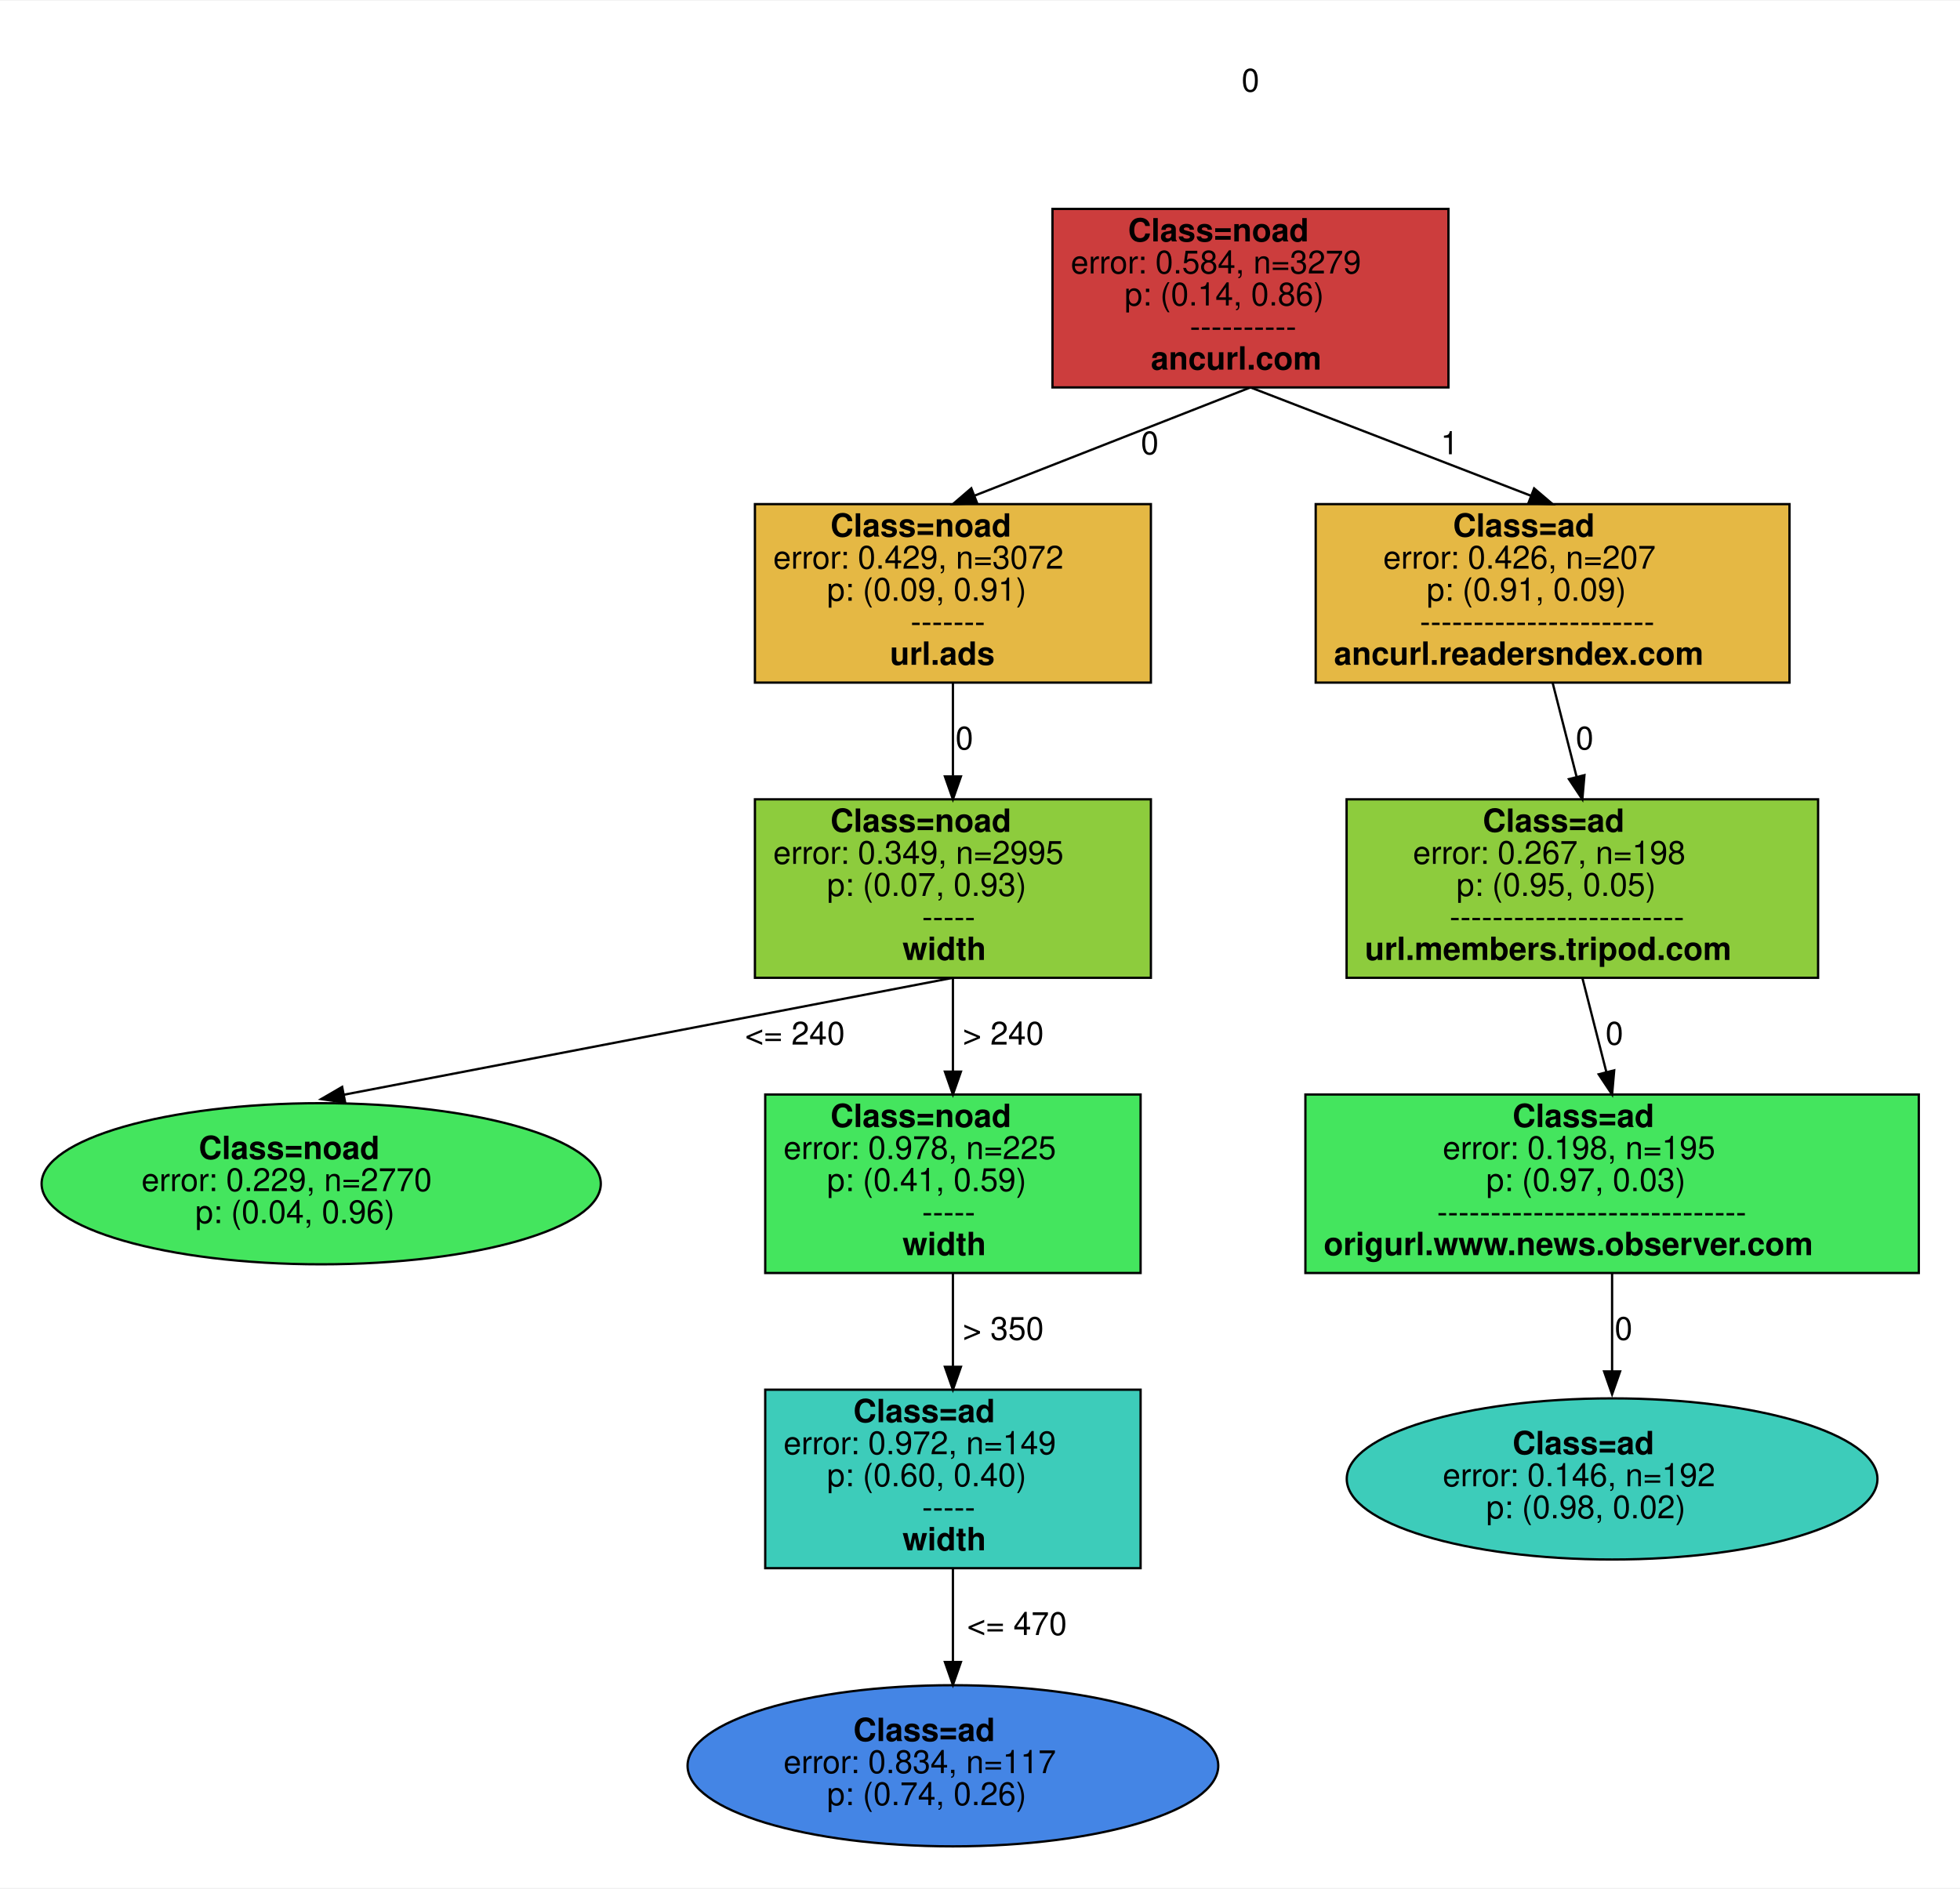
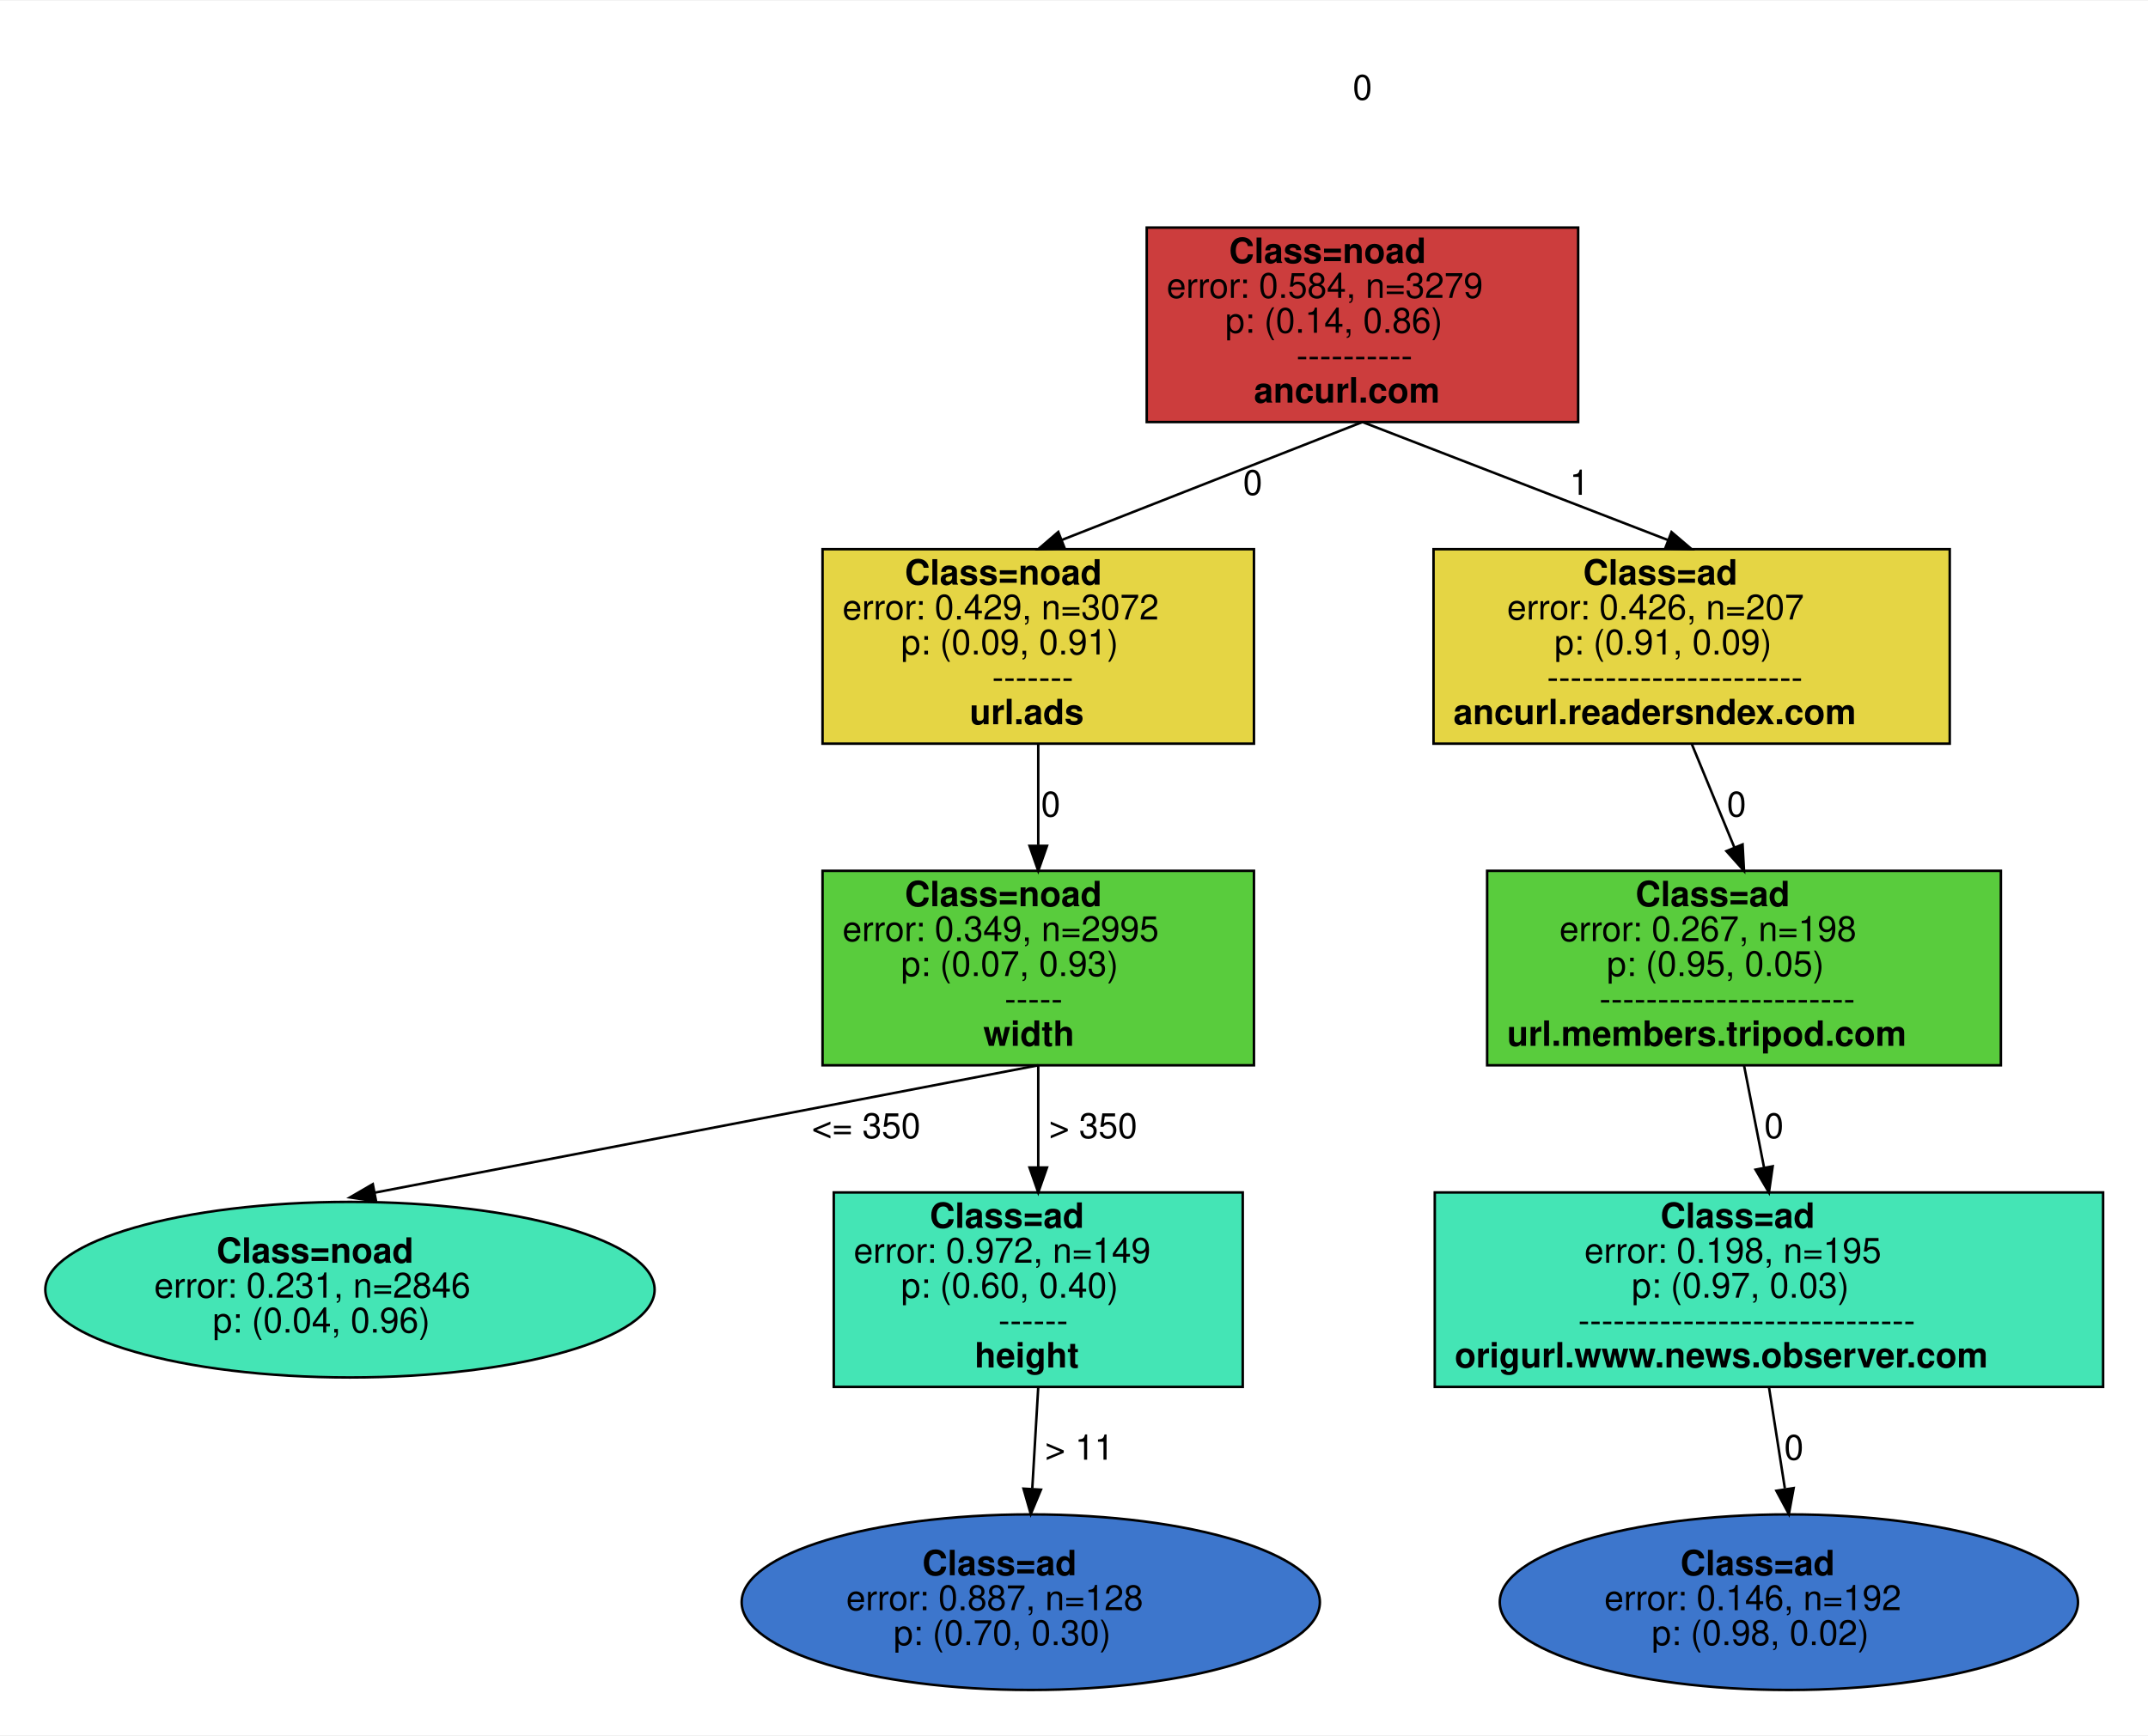
- <svg xmlns="http://www.w3.org/2000/svg" width="856pt" height="825pt" viewBox="0.00 0.00 856.33 824.71">
-   <g id="graph0" class="graph" transform="scale(1 1) rotate(0) translate(18 806.71)">
-     <polygon fill="white" stroke="transparent" points="-18,18 -18,-806.71 838.33,-806.71 838.33,18 -18,18" />
+ <svg xmlns="http://www.w3.org/2000/svg" width="861pt" height="696pt" viewBox="0.00 0.00 861.33 695.71">
+   <g id="graph0" class="graph" transform="scale(1 1) rotate(0) translate(18 677.71)">
+     <polygon fill="white" stroke="transparent" points="-18,18 -18,-677.71 843.33,-677.71 843.33,18 -18,18" />
    <g id="node1" class="node">
-       <polygon fill="white" stroke="transparent" points="555.33,-788.71 501.33,-788.71 501.33,-752.71 555.33,-752.71 555.33,-788.71" />
-       <text text-anchor="middle" x="528.33" y="-767.01" font-family="Helvetica,sans-Serif" font-size="14.00">0</text>
+       <polygon fill="white" stroke="transparent" points="555.33,-659.71 501.33,-659.71 501.33,-623.71 555.33,-623.71 555.33,-659.71" />
+       <text text-anchor="middle" x="528.33" y="-638.01" font-family="Helvetica,sans-Serif" font-size="14.00">0</text>
    </g>
    <g id="node2" class="node">
-       <polygon fill="#cc3d3d" stroke="black" points="614.83,-715.71 441.83,-715.71 441.83,-637.71 614.83,-637.71 614.83,-715.71" />
-       <text text-anchor="start" x="474.83" y="-701.51" font-family="Helvetica,sans-Serif" font-weight="bold" font-size="14.00"> Class=noad </text>
-       <text text-anchor="start" x="576.83" y="-701.51" font-family="Helvetica,sans-Serif" font-size="14.00"> </text>
-       <text text-anchor="start" x="449.83" y="-687.51" font-family="Helvetica,sans-Serif" font-size="14.00"> error: 0.584, n=3279 </text>
-       <text text-anchor="start" x="473.33" y="-673.51" font-family="Helvetica,sans-Serif" font-size="14.00"> p: (0.14, 0.86) </text>
-       <text text-anchor="start" x="501.83" y="-659.51" font-family="Helvetica,sans-Serif" font-size="14.00">----------</text>
-       <text text-anchor="start" x="484.83" y="-645.51" font-family="Helvetica,sans-Serif" font-weight="bold" font-size="14.00">ancurl.com</text>
+       <polygon fill="#cc3d3d" stroke="black" points="614.83,-586.71 441.83,-586.71 441.83,-508.71 614.83,-508.71 614.83,-586.71" />
+       <text text-anchor="start" x="474.83" y="-572.51" font-family="Helvetica,sans-Serif" font-weight="bold" font-size="14.00"> Class=noad </text>
+       <text text-anchor="start" x="576.83" y="-572.51" font-family="Helvetica,sans-Serif" font-size="14.00"> </text>
+       <text text-anchor="start" x="449.83" y="-558.51" font-family="Helvetica,sans-Serif" font-size="14.00"> error: 0.584, n=3279 </text>
+       <text text-anchor="start" x="473.33" y="-544.51" font-family="Helvetica,sans-Serif" font-size="14.00"> p: (0.14, 0.86) </text>
+       <text text-anchor="start" x="501.83" y="-530.51" font-family="Helvetica,sans-Serif" font-size="14.00">----------</text>
+       <text text-anchor="start" x="484.83" y="-516.51" font-family="Helvetica,sans-Serif" font-weight="bold" font-size="14.00">ancurl.com</text>
    </g>
    <g id="node3" class="node">
-       <polygon fill="#e5b844" stroke="black" points="484.83,-586.71 311.83,-586.71 311.83,-508.71 484.83,-508.71 484.83,-586.71" />
-       <text text-anchor="start" x="344.83" y="-572.51" font-family="Helvetica,sans-Serif" font-weight="bold" font-size="14.00"> Class=noad </text>
-       <text text-anchor="start" x="446.83" y="-572.51" font-family="Helvetica,sans-Serif" font-size="14.00"> </text>
-       <text text-anchor="start" x="319.83" y="-558.51" font-family="Helvetica,sans-Serif" font-size="14.00"> error: 0.429, n=3072 </text>
-       <text text-anchor="start" x="343.33" y="-544.51" font-family="Helvetica,sans-Serif" font-size="14.00"> p: (0.09, 0.91) </text>
-       <text text-anchor="start" x="379.83" y="-530.51" font-family="Helvetica,sans-Serif" font-size="14.00">-------</text>
-       <text text-anchor="start" x="370.83" y="-516.51" font-family="Helvetica,sans-Serif" font-weight="bold" font-size="14.00">url.ads</text>
+       <polygon fill="#e5d544" stroke="black" points="484.83,-457.71 311.83,-457.71 311.83,-379.71 484.83,-379.71 484.83,-457.71" />
+       <text text-anchor="start" x="344.83" y="-443.51" font-family="Helvetica,sans-Serif" font-weight="bold" font-size="14.00"> Class=noad </text>
+       <text text-anchor="start" x="446.83" y="-443.51" font-family="Helvetica,sans-Serif" font-size="14.00"> </text>
+       <text text-anchor="start" x="319.83" y="-429.51" font-family="Helvetica,sans-Serif" font-size="14.00"> error: 0.429, n=3072 </text>
+       <text text-anchor="start" x="343.33" y="-415.51" font-family="Helvetica,sans-Serif" font-size="14.00"> p: (0.09, 0.91) </text>
+       <text text-anchor="start" x="379.83" y="-401.51" font-family="Helvetica,sans-Serif" font-size="14.00">-------</text>
+       <text text-anchor="start" x="370.83" y="-387.51" font-family="Helvetica,sans-Serif" font-weight="bold" font-size="14.00">url.ads</text>
    </g>
    <g id="edge2" class="edge">
-       <path fill="none" stroke="black" d="M528.33,-637.71C528.33,-637.71 437.49,-602.07 407.68,-590.38" />
-       <polygon fill="black" stroke="black" points="408.92,-587.1 398.33,-586.71 406.36,-593.62 408.92,-587.1" />
-       <text text-anchor="middle" x="484.33" y="-608.51" font-family="Helvetica,sans-Serif" font-size="14.00">0</text>
+       <path fill="none" stroke="black" d="M528.33,-508.71C528.33,-508.71 437.49,-473.07 407.68,-461.38" />
+       <polygon fill="black" stroke="black" points="408.92,-458.1 398.33,-457.71 406.36,-464.62 408.92,-458.1" />
+       <text text-anchor="middle" x="484.33" y="-479.51" font-family="Helvetica,sans-Serif" font-size="14.00">0</text>
    </g>
    <g id="node4" class="node">
-       <polygon fill="#e5b844" stroke="black" points="763.83,-586.71 556.83,-586.71 556.83,-508.71 763.83,-508.71 763.83,-586.71" />
-       <text text-anchor="start" x="616.83" y="-572.51" font-family="Helvetica,sans-Serif" font-weight="bold" font-size="14.00"> Class=ad </text>
-       <text text-anchor="start" x="698.83" y="-572.51" font-family="Helvetica,sans-Serif" font-size="14.00"> </text>
-       <text text-anchor="start" x="586.33" y="-558.51" font-family="Helvetica,sans-Serif" font-size="14.00"> error: 0.426, n=207 </text>
-       <text text-anchor="start" x="605.33" y="-544.51" font-family="Helvetica,sans-Serif" font-size="14.00"> p: (0.91, 0.09) </text>
-       <text text-anchor="start" x="602.33" y="-530.51" font-family="Helvetica,sans-Serif" font-size="14.00">----------------------</text>
-       <text text-anchor="start" x="564.83" y="-516.51" font-family="Helvetica,sans-Serif" font-weight="bold" font-size="14.00">ancurl.readersndex.com</text>
+       <polygon fill="#e5d544" stroke="black" points="763.83,-457.71 556.83,-457.71 556.83,-379.71 763.83,-379.71 763.83,-457.71" />
+       <text text-anchor="start" x="616.83" y="-443.51" font-family="Helvetica,sans-Serif" font-weight="bold" font-size="14.00"> Class=ad </text>
+       <text text-anchor="start" x="698.83" y="-443.51" font-family="Helvetica,sans-Serif" font-size="14.00"> </text>
+       <text text-anchor="start" x="586.33" y="-429.51" font-family="Helvetica,sans-Serif" font-size="14.00"> error: 0.426, n=207 </text>
+       <text text-anchor="start" x="605.33" y="-415.51" font-family="Helvetica,sans-Serif" font-size="14.00"> p: (0.91, 0.09) </text>
+       <text text-anchor="start" x="602.33" y="-401.51" font-family="Helvetica,sans-Serif" font-size="14.00">----------------------</text>
+       <text text-anchor="start" x="564.83" y="-387.51" font-family="Helvetica,sans-Serif" font-weight="bold" font-size="14.00">ancurl.readersndex.com</text>
    </g>
    <g id="edge3" class="edge">
-       <path fill="none" stroke="black" d="M528.33,-637.71C528.33,-637.71 620.57,-602.07 650.84,-590.38" />
-       <polygon fill="black" stroke="black" points="652.26,-593.58 660.33,-586.71 649.74,-587.05 652.26,-593.58" />
-       <text text-anchor="middle" x="615.33" y="-608.51" font-family="Helvetica,sans-Serif" font-size="14.00">1</text>
+       <path fill="none" stroke="black" d="M528.33,-508.71C528.33,-508.71 620.57,-473.07 650.84,-461.38" />
+       <polygon fill="black" stroke="black" points="652.26,-464.58 660.33,-457.71 649.74,-458.05 652.26,-464.58" />
+       <text text-anchor="middle" x="615.33" y="-479.51" font-family="Helvetica,sans-Serif" font-size="14.00">1</text>
    </g>
    <g id="node5" class="node">
-       <polygon fill="#8dcc3d" stroke="black" points="484.83,-457.71 311.83,-457.71 311.83,-379.71 484.83,-379.71 484.83,-457.71" />
-       <text text-anchor="start" x="344.83" y="-443.51" font-family="Helvetica,sans-Serif" font-weight="bold" font-size="14.00"> Class=noad </text>
-       <text text-anchor="start" x="446.83" y="-443.51" font-family="Helvetica,sans-Serif" font-size="14.00"> </text>
-       <text text-anchor="start" x="319.83" y="-429.51" font-family="Helvetica,sans-Serif" font-size="14.00"> error: 0.349, n=2995 </text>
-       <text text-anchor="start" x="343.33" y="-415.51" font-family="Helvetica,sans-Serif" font-size="14.00"> p: (0.07, 0.93) </text>
-       <text text-anchor="start" x="384.83" y="-401.51" font-family="Helvetica,sans-Serif" font-size="14.00">-----</text>
-       <text text-anchor="start" x="376.33" y="-387.51" font-family="Helvetica,sans-Serif" font-weight="bold" font-size="14.00">width</text>
-     </g>
-     <g id="edge4" class="edge">
-       <path fill="none" stroke="black" d="M398.33,-508.71C398.33,-508.71 398.33,-482.93 398.33,-468.03" />
-       <polygon fill="black" stroke="black" points="401.83,-467.71 398.33,-457.71 394.83,-467.71 401.83,-467.71" />
-       <text text-anchor="middle" x="403.33" y="-479.51" font-family="Helvetica,sans-Serif" font-size="14.00">0</text>
-     </g>
-     <g id="node10" class="node">
-       <polygon fill="#8dcc3d" stroke="black" points="776.33,-457.71 570.33,-457.71 570.33,-379.71 776.33,-379.71 776.33,-457.71" />
-       <text text-anchor="start" x="629.83" y="-443.51" font-family="Helvetica,sans-Serif" font-weight="bold" font-size="14.00"> Class=ad </text>
-       <text text-anchor="start" x="711.83" y="-443.51" font-family="Helvetica,sans-Serif" font-size="14.00"> </text>
-       <text text-anchor="start" x="599.33" y="-429.51" font-family="Helvetica,sans-Serif" font-size="14.00"> error: 0.267, n=198 </text>
-       <text text-anchor="start" x="618.33" y="-415.51" font-family="Helvetica,sans-Serif" font-size="14.00"> p: (0.95, 0.05) </text>
-       <text text-anchor="start" x="615.33" y="-401.51" font-family="Helvetica,sans-Serif" font-size="14.00">----------------------</text>
-       <text text-anchor="start" x="578.33" y="-387.51" font-family="Helvetica,sans-Serif" font-weight="bold" font-size="14.00">url.members.tripod.com</text>
-     </g>
-     <g id="edge9" class="edge">
-       <path fill="none" stroke="black" d="M660.33,-508.71C660.33,-508.71 667.05,-482.36 670.82,-467.54" />
-       <polygon fill="black" stroke="black" points="674.25,-468.27 673.33,-457.71 667.47,-466.54 674.25,-468.27" />
-       <text text-anchor="middle" x="674.33" y="-479.51" font-family="Helvetica,sans-Serif" font-size="14.00">0</text>
-     </g>
-     <g id="node6" class="node">
-       <ellipse fill="#44e55e" stroke="black" cx="122.33" cy="-289.71" rx="122.16" ry="35.21" />
-       <text text-anchor="start" x="68.83" y="-300.51" font-family="Helvetica,sans-Serif" font-weight="bold" font-size="14.00"> Class=noad </text>
-       <text text-anchor="start" x="170.83" y="-300.51" font-family="Helvetica,sans-Serif" font-size="14.00"> </text>
-       <text text-anchor="start" x="43.83" y="-286.51" font-family="Helvetica,sans-Serif" font-size="14.00"> error: 0.229, n=2770 </text>
-       <text text-anchor="start" x="67.33" y="-272.51" font-family="Helvetica,sans-Serif" font-size="14.00"> p: (0.04, 0.96) </text>
-     </g>
-     <g id="edge5" class="edge">
-       <path fill="none" stroke="black" d="M398.33,-379.71C398.33,-379.71 181.32,-338.04 132.15,-328.6" />
-       <polygon fill="black" stroke="black" points="132.81,-325.16 122.33,-326.71 131.49,-332.03 132.81,-325.16" />
-       <text text-anchor="middle" x="329.33" y="-350.51" font-family="Helvetica,sans-Serif" font-size="14.00">&lt;= 240</text>
-     </g>
-     <g id="node7" class="node">
-       <polygon fill="#44e55e" stroke="black" points="480.33,-328.71 316.33,-328.71 316.33,-250.71 480.33,-250.71 480.33,-328.71" />
+       <polygon fill="#59cc3d" stroke="black" points="484.83,-328.71 311.83,-328.71 311.83,-250.71 484.83,-250.71 484.83,-328.71" />
      <text text-anchor="start" x="344.83" y="-314.51" font-family="Helvetica,sans-Serif" font-weight="bold" font-size="14.00"> Class=noad </text>
      <text text-anchor="start" x="446.83" y="-314.51" font-family="Helvetica,sans-Serif" font-size="14.00"> </text>
-       <text text-anchor="start" x="324.33" y="-300.51" font-family="Helvetica,sans-Serif" font-size="14.00"> error: 0.978, n=225 </text>
-       <text text-anchor="start" x="343.33" y="-286.51" font-family="Helvetica,sans-Serif" font-size="14.00"> p: (0.41, 0.59) </text>
+       <text text-anchor="start" x="319.83" y="-300.51" font-family="Helvetica,sans-Serif" font-size="14.00"> error: 0.349, n=2995 </text>
+       <text text-anchor="start" x="343.33" y="-286.51" font-family="Helvetica,sans-Serif" font-size="14.00"> p: (0.07, 0.93) </text>
      <text text-anchor="start" x="384.83" y="-272.51" font-family="Helvetica,sans-Serif" font-size="14.00">-----</text>
      <text text-anchor="start" x="376.33" y="-258.51" font-family="Helvetica,sans-Serif" font-weight="bold" font-size="14.00">width</text>
    </g>
-     <g id="edge6" class="edge">
+     <g id="edge4" class="edge">
      <path fill="none" stroke="black" d="M398.33,-379.71C398.33,-379.71 398.33,-353.93 398.33,-339.03" />
      <polygon fill="black" stroke="black" points="401.83,-338.71 398.33,-328.71 394.83,-338.71 401.83,-338.71" />
-       <text text-anchor="middle" x="420.33" y="-350.51" font-family="Helvetica,sans-Serif" font-size="14.00">&gt; 240</text>
+       <text text-anchor="middle" x="403.33" y="-350.51" font-family="Helvetica,sans-Serif" font-size="14.00">0</text>
    </g>
-     <g id="node8" class="node">
-       <polygon fill="#3dccba" stroke="black" points="480.33,-199.71 316.33,-199.71 316.33,-121.71 480.33,-121.71 480.33,-199.71" />
+     <g id="node9" class="node">
+       <polygon fill="#59cc3d" stroke="black" points="784.33,-328.71 578.33,-328.71 578.33,-250.71 784.33,-250.71 784.33,-328.71" />
+       <text text-anchor="start" x="637.83" y="-314.51" font-family="Helvetica,sans-Serif" font-weight="bold" font-size="14.00"> Class=ad </text>
+       <text text-anchor="start" x="719.83" y="-314.51" font-family="Helvetica,sans-Serif" font-size="14.00"> </text>
+       <text text-anchor="start" x="607.33" y="-300.51" font-family="Helvetica,sans-Serif" font-size="14.00"> error: 0.267, n=198 </text>
+       <text text-anchor="start" x="626.33" y="-286.51" font-family="Helvetica,sans-Serif" font-size="14.00"> p: (0.95, 0.05) </text>
+       <text text-anchor="start" x="623.33" y="-272.51" font-family="Helvetica,sans-Serif" font-size="14.00">----------------------</text>
+       <text text-anchor="start" x="586.33" y="-258.51" font-family="Helvetica,sans-Serif" font-weight="bold" font-size="14.00">url.members.tripod.com</text>
+     </g>
+     <g id="edge8" class="edge">
+       <path fill="none" stroke="black" d="M660.33,-379.71C660.33,-379.71 671.42,-352.79 677.48,-338.06" />
+       <polygon fill="black" stroke="black" points="680.76,-339.29 681.33,-328.71 674.29,-336.62 680.76,-339.29" />
+       <text text-anchor="middle" x="678.33" y="-350.51" font-family="Helvetica,sans-Serif" font-size="14.00">0</text>
+     </g>
+     <g id="node6" class="node">
+       <ellipse fill="#44e5b5" stroke="black" cx="122.33" cy="-160.71" rx="122.16" ry="35.21" />
+       <text text-anchor="start" x="68.83" y="-171.51" font-family="Helvetica,sans-Serif" font-weight="bold" font-size="14.00"> Class=noad </text>
+       <text text-anchor="start" x="170.83" y="-171.51" font-family="Helvetica,sans-Serif" font-size="14.00"> </text>
+       <text text-anchor="start" x="43.83" y="-157.51" font-family="Helvetica,sans-Serif" font-size="14.00"> error: 0.231, n=2846 </text>
+       <text text-anchor="start" x="67.33" y="-143.51" font-family="Helvetica,sans-Serif" font-size="14.00"> p: (0.04, 0.96) </text>
+     </g>
+     <g id="edge5" class="edge">
+       <path fill="none" stroke="black" d="M398.33,-250.71C398.33,-250.71 181.32,-209.04 132.15,-199.6" />
+       <polygon fill="black" stroke="black" points="132.81,-196.16 122.33,-197.71 131.49,-203.03 132.81,-196.16" />
+       <text text-anchor="middle" x="329.33" y="-221.51" font-family="Helvetica,sans-Serif" font-size="14.00">&lt;= 350</text>
+     </g>
+     <g id="node7" class="node">
+       <polygon fill="#44e5b5" stroke="black" points="480.33,-199.71 316.33,-199.71 316.33,-121.71 480.33,-121.71 480.33,-199.71" />
      <text text-anchor="start" x="354.83" y="-185.51" font-family="Helvetica,sans-Serif" font-weight="bold" font-size="14.00"> Class=ad </text>
      <text text-anchor="start" x="436.83" y="-185.51" font-family="Helvetica,sans-Serif" font-size="14.00"> </text>
      <text text-anchor="start" x="324.33" y="-171.51" font-family="Helvetica,sans-Serif" font-size="14.00"> error: 0.972, n=149 </text>
      <text text-anchor="start" x="343.33" y="-157.51" font-family="Helvetica,sans-Serif" font-size="14.00"> p: (0.60, 0.40) </text>
-       <text text-anchor="start" x="384.83" y="-143.51" font-family="Helvetica,sans-Serif" font-size="14.00">-----</text>
-       <text text-anchor="start" x="376.33" y="-129.51" font-family="Helvetica,sans-Serif" font-weight="bold" font-size="14.00">width</text>
+       <text text-anchor="start" x="382.33" y="-143.51" font-family="Helvetica,sans-Serif" font-size="14.00">------</text>
+       <text text-anchor="start" x="372.83" y="-129.51" font-family="Helvetica,sans-Serif" font-weight="bold" font-size="14.00">height</text>
    </g>
-     <g id="edge7" class="edge">
+     <g id="edge6" class="edge">
      <path fill="none" stroke="black" d="M398.33,-250.71C398.33,-250.71 398.33,-224.93 398.33,-210.03" />
      <polygon fill="black" stroke="black" points="401.83,-209.71 398.33,-199.71 394.83,-209.71 401.83,-209.71" />
      <text text-anchor="middle" x="420.33" y="-221.51" font-family="Helvetica,sans-Serif" font-size="14.00">&gt; 350</text>
    </g>
-     <g id="node9" class="node">
-       <ellipse fill="#4485e5" stroke="black" cx="398.33" cy="-35.36" rx="115.93" ry="35.21" />
-       <text text-anchor="start" x="354.83" y="-46.16" font-family="Helvetica,sans-Serif" font-weight="bold" font-size="14.00"> Class=ad </text>
-       <text text-anchor="start" x="436.83" y="-46.16" font-family="Helvetica,sans-Serif" font-size="14.00"> </text>
-       <text text-anchor="start" x="324.33" y="-32.16" font-family="Helvetica,sans-Serif" font-size="14.00"> error: 0.834, n=117 </text>
-       <text text-anchor="start" x="343.33" y="-18.16" font-family="Helvetica,sans-Serif" font-size="14.00"> p: (0.74, 0.26) </text>
+     <g id="node8" class="node">
+       <ellipse fill="#3d76cc" stroke="black" cx="395.33" cy="-35.36" rx="115.93" ry="35.21" />
+       <text text-anchor="start" x="351.83" y="-46.16" font-family="Helvetica,sans-Serif" font-weight="bold" font-size="14.00"> Class=ad </text>
+       <text text-anchor="start" x="433.83" y="-46.16" font-family="Helvetica,sans-Serif" font-size="14.00"> </text>
+       <text text-anchor="start" x="321.33" y="-32.16" font-family="Helvetica,sans-Serif" font-size="14.00"> error: 0.887, n=128 </text>
+       <text text-anchor="start" x="340.33" y="-18.16" font-family="Helvetica,sans-Serif" font-size="14.00"> p: (0.70, 0.30) </text>
    </g>
-     <g id="edge8" class="edge">
-       <path fill="none" stroke="black" d="M398.33,-121.71C398.33,-121.71 398.33,-95.93 398.33,-81.03" />
-       <polygon fill="black" stroke="black" points="401.83,-80.71 398.33,-70.71 394.83,-80.71 401.83,-80.71" />
-       <text text-anchor="middle" x="426.33" y="-92.51" font-family="Helvetica,sans-Serif" font-size="14.00">&lt;= 470</text>
+     <g id="edge7" class="edge">
+       <path fill="none" stroke="black" d="M398.33,-121.71C398.33,-121.71 396.81,-95.93 395.94,-81.03" />
+       <polygon fill="black" stroke="black" points="399.41,-80.49 395.33,-70.71 392.42,-80.9 399.41,-80.49" />
+       <text text-anchor="middle" x="414.83" y="-92.51" font-family="Helvetica,sans-Serif" font-size="14.00">&gt; 11</text>
+     </g>
+     <g id="node10" class="node">
+       <polygon fill="#44e5b5" stroke="black" points="825.33,-199.71 557.33,-199.71 557.33,-121.71 825.33,-121.71 825.33,-199.71" />
+       <text text-anchor="start" x="647.83" y="-185.51" font-family="Helvetica,sans-Serif" font-weight="bold" font-size="14.00"> Class=ad </text>
+       <text text-anchor="start" x="729.83" y="-185.51" font-family="Helvetica,sans-Serif" font-size="14.00"> </text>
+       <text text-anchor="start" x="617.33" y="-171.51" font-family="Helvetica,sans-Serif" font-size="14.00"> error: 0.198, n=195 </text>
+       <text text-anchor="start" x="636.33" y="-157.51" font-family="Helvetica,sans-Serif" font-size="14.00"> p: (0.97, 0.03) </text>
+       <text text-anchor="start" x="614.83" y="-143.51" font-family="Helvetica,sans-Serif" font-size="14.00">-----------------------------</text>
+       <text text-anchor="start" x="565.33" y="-129.51" font-family="Helvetica,sans-Serif" font-weight="bold" font-size="14.00">origurl.www.news.observer.com</text>
+     </g>
+     <g id="edge9" class="edge">
+       <path fill="none" stroke="black" d="M681.33,-250.71C681.33,-250.71 686.5,-224.36 689.4,-209.54" />
+       <polygon fill="black" stroke="black" points="692.84,-210.2 691.33,-199.71 685.97,-208.85 692.84,-210.2" />
+       <text text-anchor="middle" x="693.33" y="-221.51" font-family="Helvetica,sans-Serif" font-size="14.00">0</text>
    </g>
    <g id="node11" class="node">
-       <polygon fill="#44e55e" stroke="black" points="820.33,-328.71 552.33,-328.71 552.33,-250.71 820.33,-250.71 820.33,-328.71" />
-       <text text-anchor="start" x="642.83" y="-314.51" font-family="Helvetica,sans-Serif" font-weight="bold" font-size="14.00"> Class=ad </text>
-       <text text-anchor="start" x="724.83" y="-314.51" font-family="Helvetica,sans-Serif" font-size="14.00"> </text>
-       <text text-anchor="start" x="612.33" y="-300.51" font-family="Helvetica,sans-Serif" font-size="14.00"> error: 0.198, n=195 </text>
-       <text text-anchor="start" x="631.33" y="-286.51" font-family="Helvetica,sans-Serif" font-size="14.00"> p: (0.97, 0.03) </text>
-       <text text-anchor="start" x="609.83" y="-272.51" font-family="Helvetica,sans-Serif" font-size="14.00">-----------------------------</text>
-       <text text-anchor="start" x="560.33" y="-258.51" font-family="Helvetica,sans-Serif" font-weight="bold" font-size="14.00">origurl.www.news.observer.com</text>
+       <ellipse fill="#3d76cc" stroke="black" cx="699.33" cy="-35.36" rx="115.93" ry="35.21" />
+       <text text-anchor="start" x="655.83" y="-46.16" font-family="Helvetica,sans-Serif" font-weight="bold" font-size="14.00"> Class=ad </text>
+       <text text-anchor="start" x="737.83" y="-46.16" font-family="Helvetica,sans-Serif" font-size="14.00"> </text>
+       <text text-anchor="start" x="625.33" y="-32.16" font-family="Helvetica,sans-Serif" font-size="14.00"> error: 0.146, n=192 </text>
+       <text text-anchor="start" x="644.33" y="-18.16" font-family="Helvetica,sans-Serif" font-size="14.00"> p: (0.98, 0.02) </text>
    </g>
    <g id="edge10" class="edge">
-       <path fill="none" stroke="black" d="M673.33,-379.71C673.33,-379.71 680.05,-353.36 683.82,-338.54" />
-       <polygon fill="black" stroke="black" points="687.25,-339.27 686.33,-328.71 680.47,-337.54 687.25,-339.27" />
-       <text text-anchor="middle" x="687.33" y="-350.51" font-family="Helvetica,sans-Serif" font-size="14.00">0</text>
-     </g>
-     <g id="node12" class="node">
-       <ellipse fill="#3dccba" stroke="black" cx="686.33" cy="-160.71" rx="115.93" ry="35.21" />
-       <text text-anchor="start" x="642.83" y="-171.51" font-family="Helvetica,sans-Serif" font-weight="bold" font-size="14.00"> Class=ad </text>
-       <text text-anchor="start" x="724.83" y="-171.51" font-family="Helvetica,sans-Serif" font-size="14.00"> </text>
-       <text text-anchor="start" x="612.33" y="-157.51" font-family="Helvetica,sans-Serif" font-size="14.00"> error: 0.146, n=192 </text>
-       <text text-anchor="start" x="631.33" y="-143.51" font-family="Helvetica,sans-Serif" font-size="14.00"> p: (0.98, 0.02) </text>
-     </g>
-     <g id="edge11" class="edge">
-       <path fill="none" stroke="black" d="M686.33,-250.71C686.33,-250.71 686.33,-223.33 686.33,-207.93" />
-       <polygon fill="black" stroke="black" points="689.83,-207.71 686.33,-197.71 682.83,-207.71 689.83,-207.71" />
-       <text text-anchor="middle" x="691.33" y="-221.51" font-family="Helvetica,sans-Serif" font-size="14.00">0</text>
+       <path fill="none" stroke="black" d="M691.33,-121.71C691.33,-121.71 695.37,-95.93 697.71,-81.03" />
+       <polygon fill="black" stroke="black" points="701.24,-81.13 699.33,-70.71 694.32,-80.05 701.24,-81.13" />
+       <text text-anchor="middle" x="701.33" y="-92.51" font-family="Helvetica,sans-Serif" font-size="14.00">0</text>
    </g>
  </g>
</svg>
